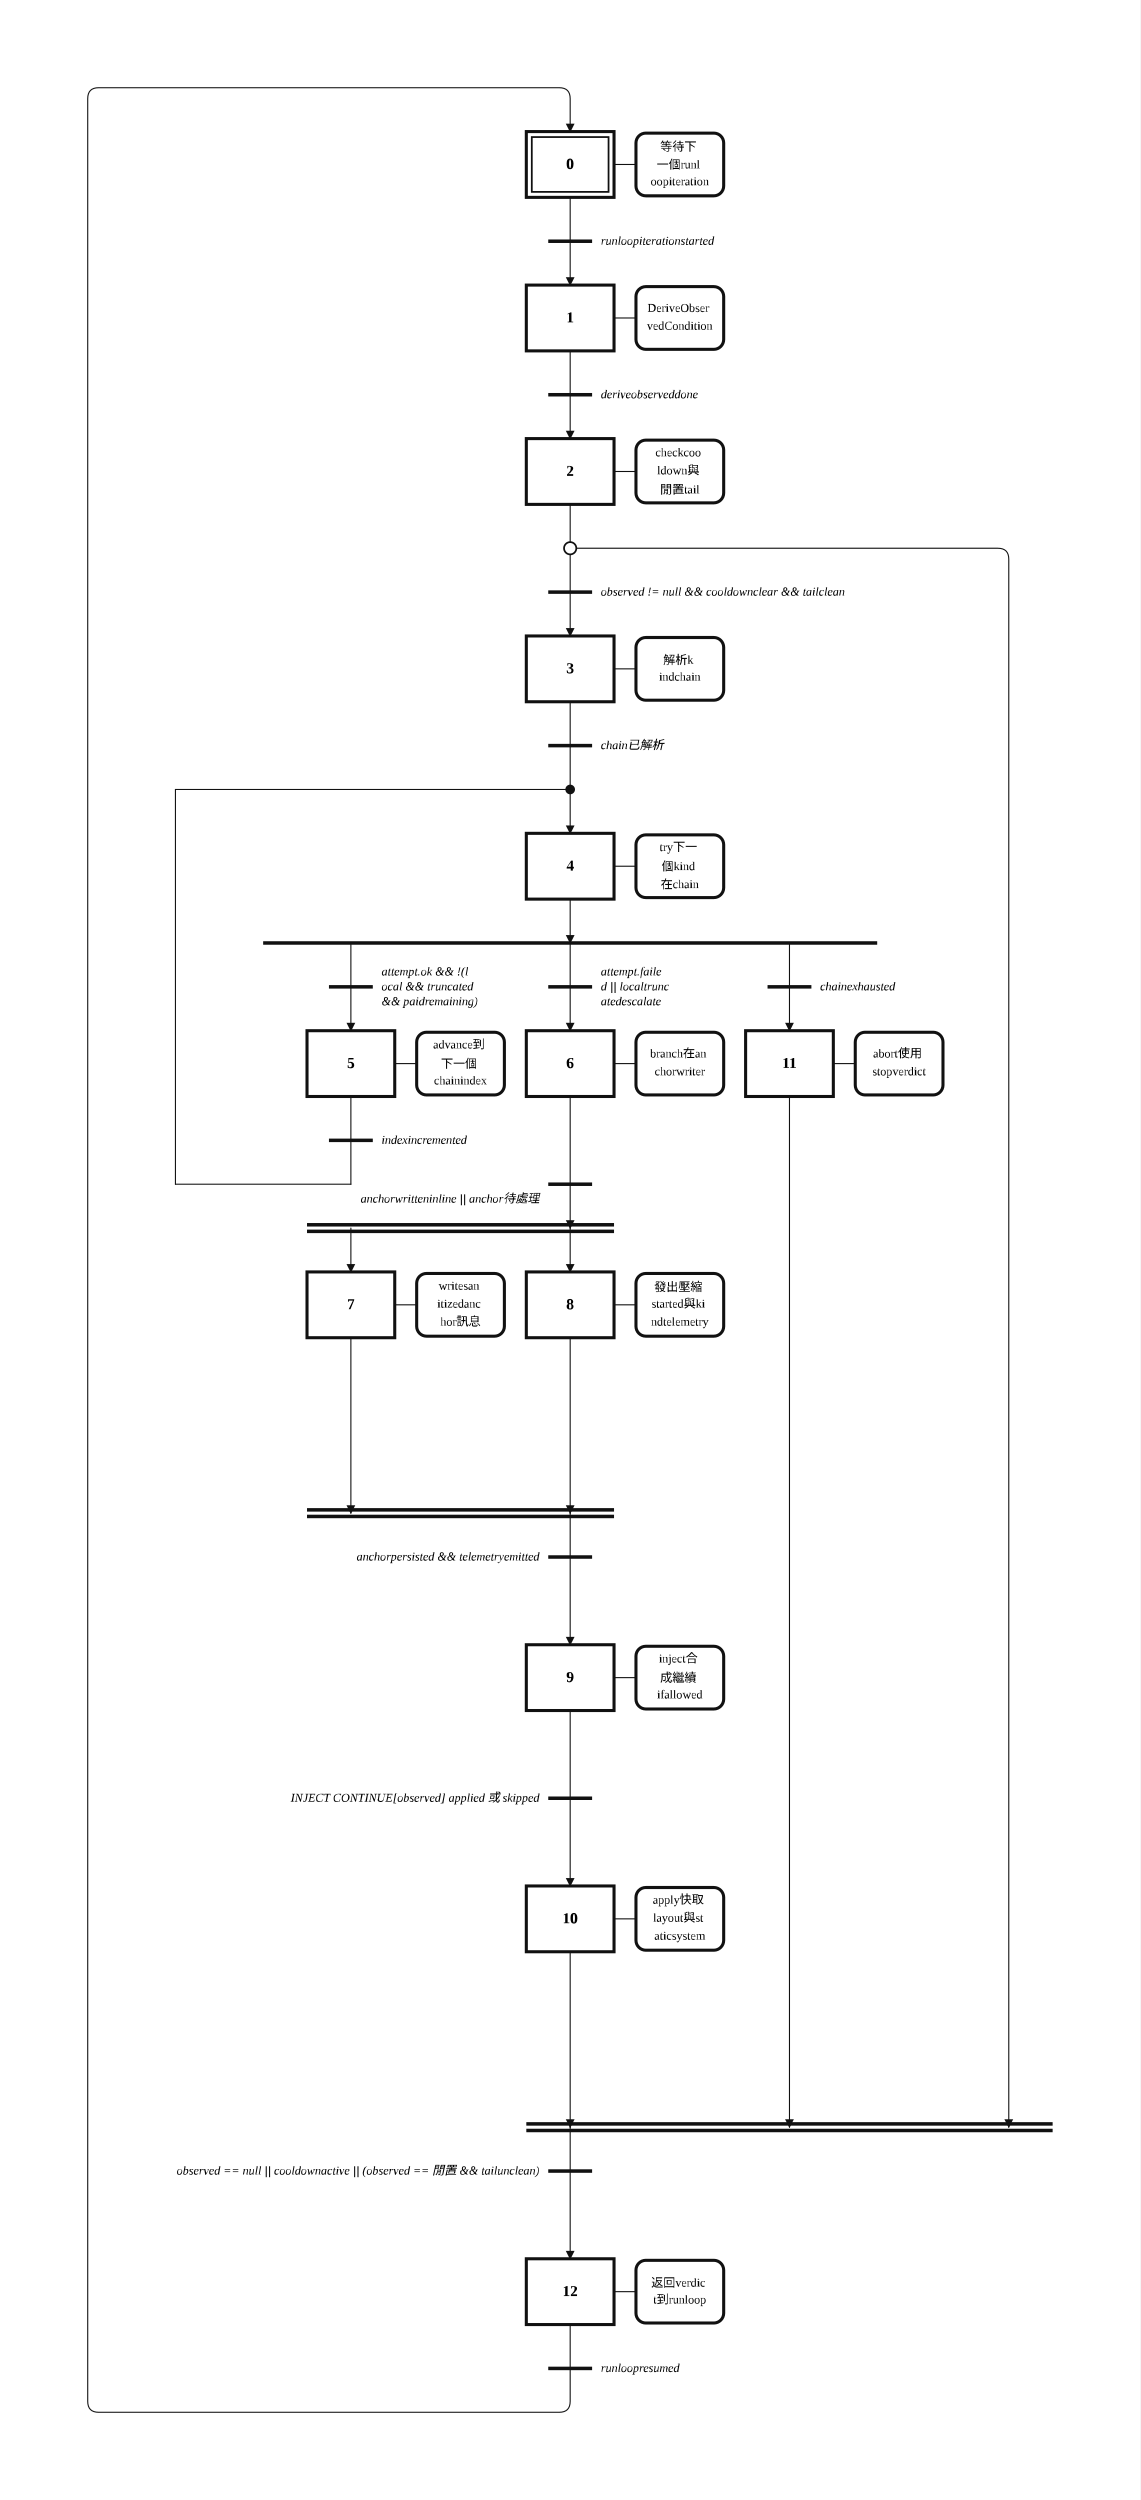
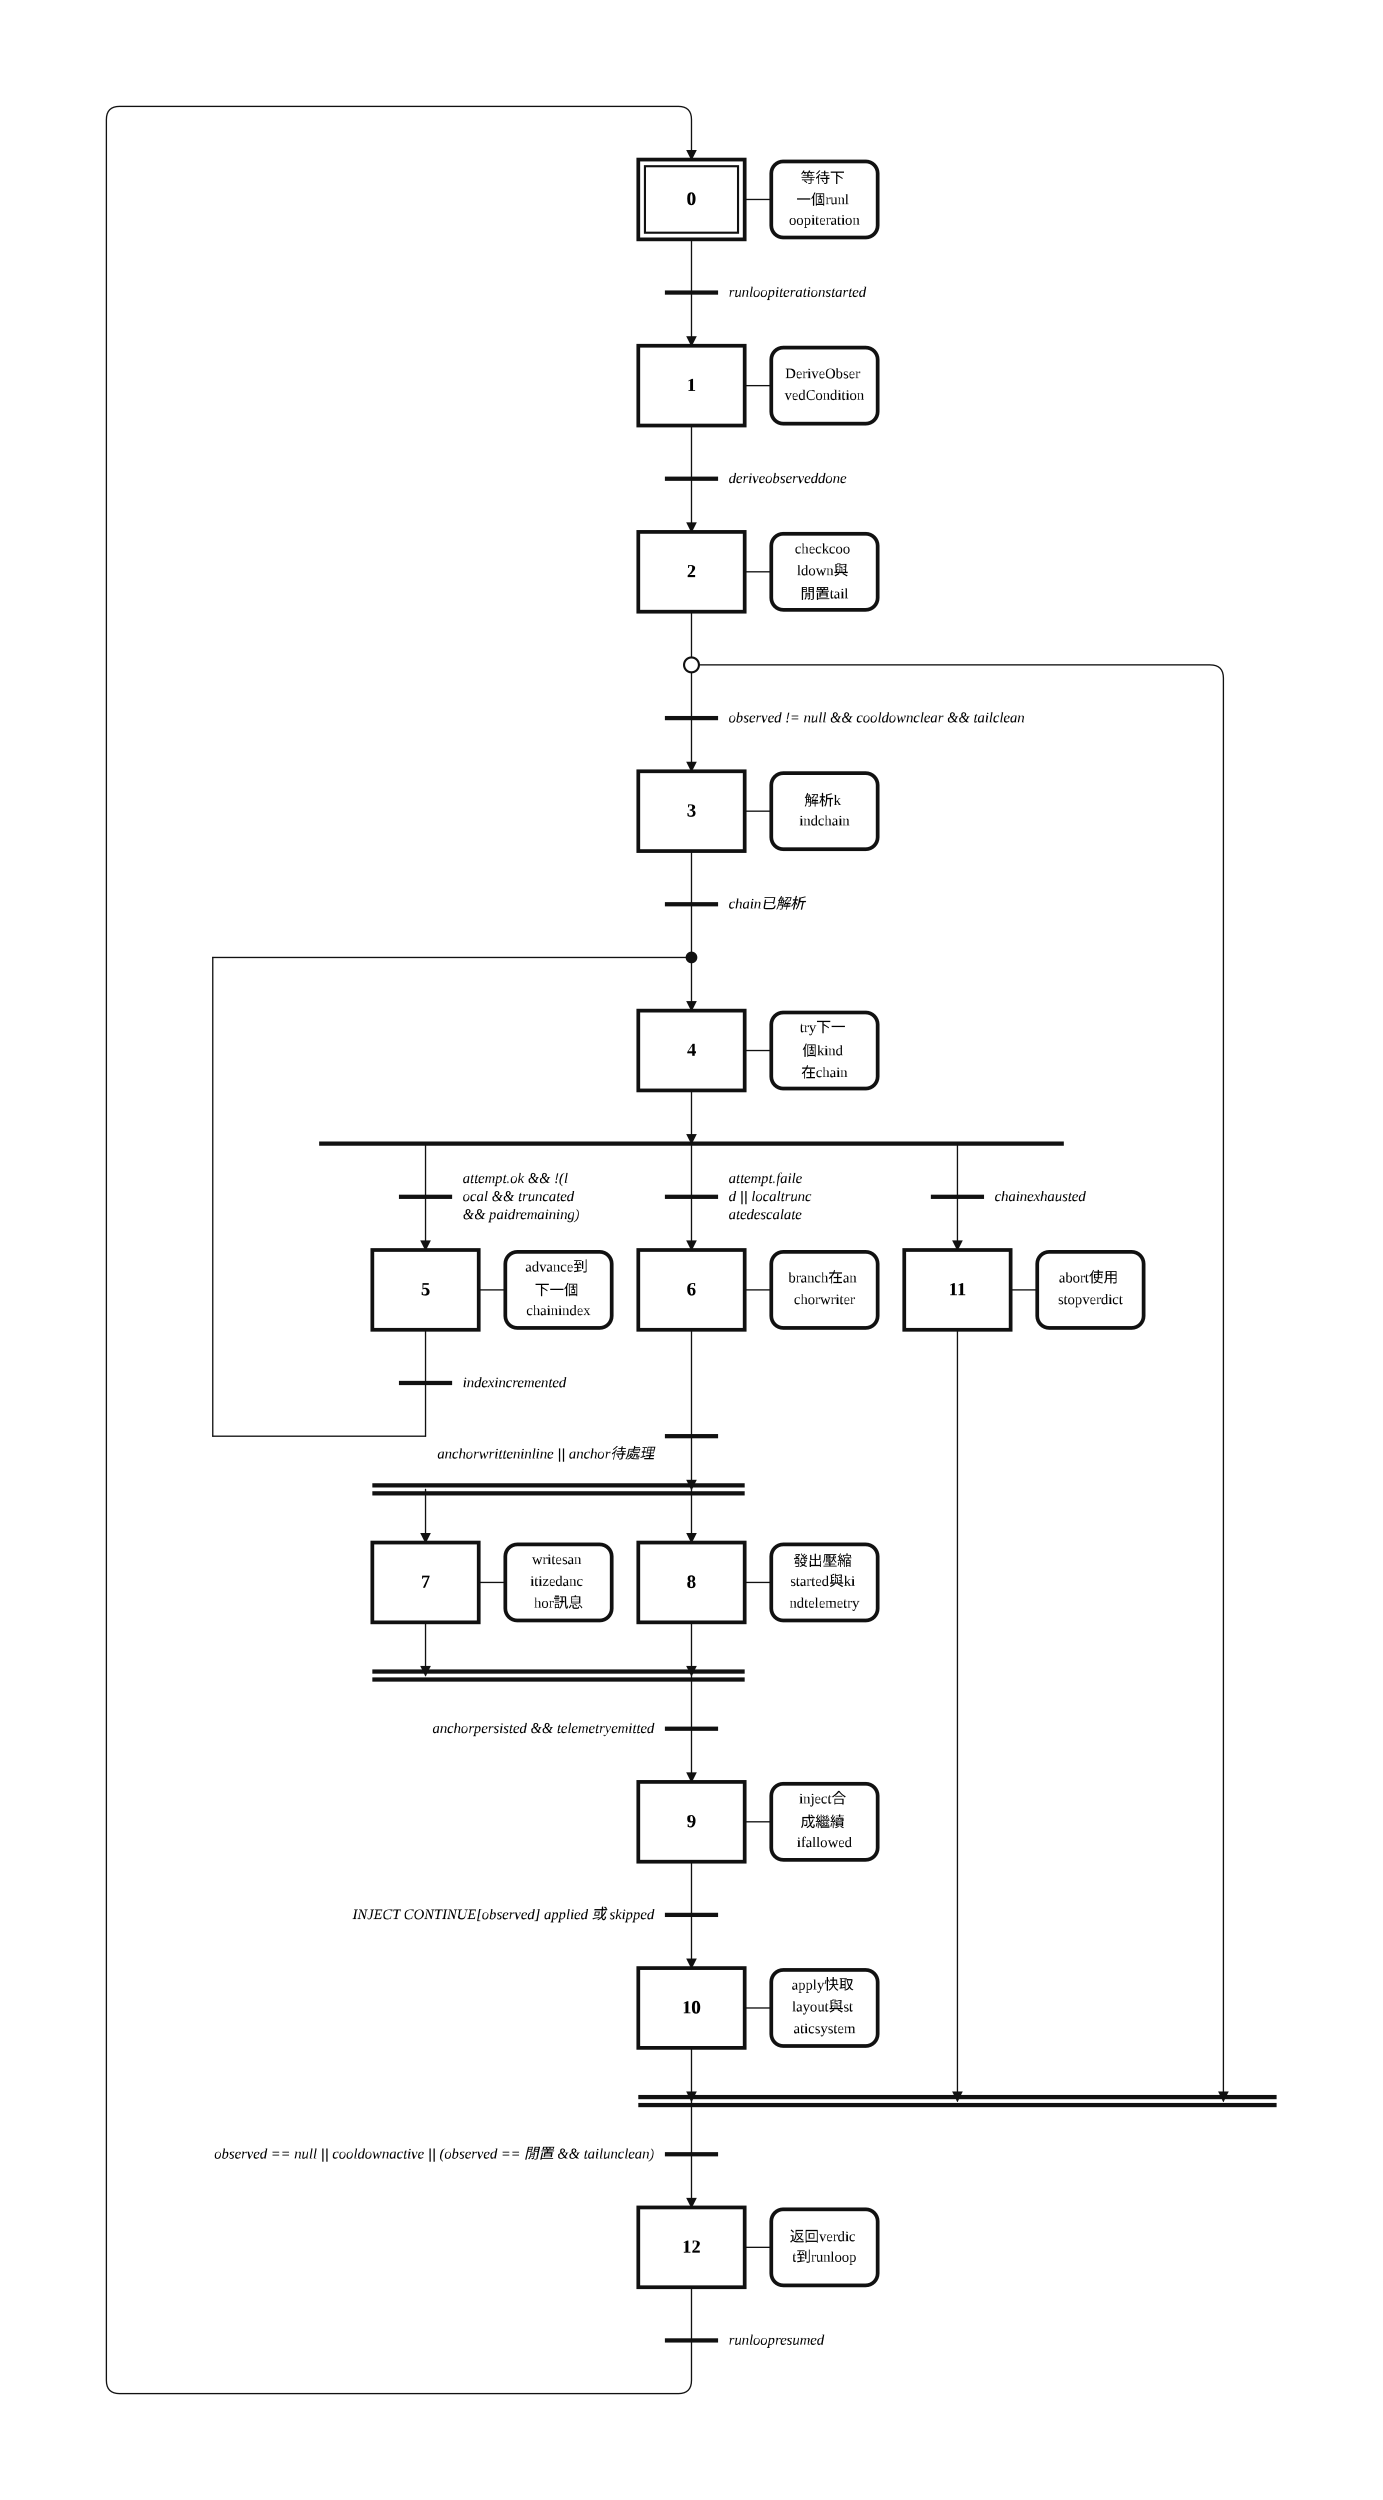
- <svg xmlns="http://www.w3.org/2000/svg" width="1040" height="2280" viewBox="-6.00 -2.00 52.00 114.00" role="img">
+ <svg xmlns="http://www.w3.org/2000/svg" width="1040" height="1880" viewBox="-6.00 -2.00 52.00 94.00" role="img">
  <style>
.step{fill:#fff;stroke:#111;stroke-width:.14}.step-inner{fill:none;stroke:#111;stroke-width:.08}
.action{fill:#fff;stroke:#111;stroke-width:.14}.gate{stroke:#111;stroke-width:.16}
.edge{fill:none;stroke:#111;stroke-width:.05;stroke-linecap:round;stroke-linejoin:round}.edge-arrow{marker-end:url(#arrow)}
.flyover-mask{stroke:#fff;stroke-width:.12;stroke-linecap:round}
.flyover{fill:none;stroke:#111;stroke-width:.05;stroke-linecap:round}
.junction{fill:#111;stroke:#111;stroke-width:0}.branch-junction{fill:#fff;stroke:#111;stroke-width:.08}
.assoc{stroke:#111;stroke-width:.05}.label{font:bold .7px 'Times New Roman', 'BiauKai', 'DFKai-SB', serif;text-anchor:middle;dominant-baseline:middle}
.action-label{font:.55px 'Times New Roman', 'BiauKai', 'DFKai-SB', serif;text-anchor:middle;dominant-baseline:middle}.gate-label{font:italic .55px 'Times New Roman', 'BiauKai', 'DFKai-SB', serif;text-anchor:start;dominant-baseline:middle}.gate-label-left{font:italic .55px 'Times New Roman', 'BiauKai', 'DFKai-SB', serif;text-anchor:end;dominant-baseline:middle}
</style>
  <defs>
    <marker id="arrow" markerWidth="0.4" markerHeight="0.4" refX="0.36" refY="0.2" orient="auto" markerUnits="userSpaceOnUse">
      <path d="M 0 0 L 0.4 0.2 L 0 0.4 z" fill="#111" />
    </marker>
  </defs>
-   <rect x="-6.00" y="-2.00" width="52.00" height="114.00" fill="white" />
+   <rect x="-6.00" y="-2.00" width="52.00" height="94.00" fill="white" />
  <path class="edge edge-arrow" d="M 20.00 32.00 L 20.00 36.00" />
  <path class="edge" d="M 20.00 7.00 L 20.00 9.00" />
  <path class="edge edge-arrow" d="M 20.00 9.00 L 20.00 11.00" />
  <path class="edge" d="M 20.00 14.00 L 20.00 16.00" />
  <path class="edge edge-arrow" d="M 20.00 16.00 L 20.00 18.00" />
  <path class="edge" d="M 20.00 21.00 L 20.00 23.00" />
  <path class="edge" d="M 20.00 23.00 L 20.00 25.00" />
  <path class="edge edge-arrow" d="M 20.00 25.00 L 20.00 27.00" />
-   <path class="edge edge-arrow" d="M 20.00 23.00 L 39.50 23.00 Q 40.00 23.00 40.00 23.50 L 40.00 95.00" />
-   <path class="edge edge-arrow" d="M 20.00 95.00 L 20.00 101.00" />
+   <path class="edge edge-arrow" d="M 20.00 23.00 L 39.50 23.00 Q 40.00 23.00 40.00 23.50 L 40.00 77.00" />
+   <path class="edge edge-arrow" d="M 20.00 77.00 L 20.00 81.00" />
  <path class="edge" d="M 20.00 30.00 L 20.00 32.00" />
  <path class="edge edge-arrow" d="M 20.00 39.00 L 20.00 41.00" />
  <path class="edge edge-arrow" d="M 10.00 41.00 L 10.00 45.00" />
  <path class="edge edge-arrow" d="M 20.00 41.00 L 20.00 45.00" />
  <path class="edge edge-arrow" d="M 30.00 41.00 L 30.00 45.00" />
  <path class="edge" d="M 10.00 48.00 L 10.00 50.00" />
  <path class="edge" d="M 10.00 50.00 L 10.00 52.00" />
  <path class="edge" d="M 10.00 52.00 L 2.00 52.00" />
  <path class="edge" d="M 2.00 52.00 L 2.00 34.00" />
  <path class="edge" d="M 2.00 34.00 L 20.00 34.00" />
  <path class="edge edge-arrow" d="M 20.00 48.00 L 20.00 54.00" />
  <path class="edge edge-arrow" d="M 10.00 54.00 L 10.00 56.00" />
  <path class="edge edge-arrow" d="M 20.00 54.00 L 20.00 56.00" />
-   <path class="edge edge-arrow" d="M 10.00 59.00 L 10.00 67.00" />
-   <path class="edge edge-arrow" d="M 20.00 67.00 L 20.00 73.00" />
-   <path class="edge edge-arrow" d="M 20.00 59.00 L 20.00 67.00" />
-   <path class="edge" d="M 20.00 76.00 L 20.00 80.00" />
-   <path class="edge edge-arrow" d="M 20.00 80.00 L 20.00 84.00" />
-   <path class="edge edge-arrow" d="M 20.00 87.00 L 20.00 95.00" />
-   <path class="edge edge-arrow" d="M 30.00 48.00 L 30.00 95.00" />
-   <path class="edge" d="M 20.00 104.00 L 20.00 106.00" />
-   <path class="edge edge-arrow" d="M 20.00 106.00 L 20.00 107.50 Q 20.00 108.00 19.50 108.00 L -1.50 108.00 Q -2.00 108.00 -2.00 107.50 L -2.00 2.50 Q -2.00 2.00 -1.50 2.00 L 19.50 2.00 Q 20.00 2.00 20.00 2.50 L 20.00 4.00" />
+   <path class="edge edge-arrow" d="M 10.00 59.00 L 10.00 61.00" />
+   <path class="edge edge-arrow" d="M 20.00 61.00 L 20.00 65.00" />
+   <path class="edge edge-arrow" d="M 20.00 59.00 L 20.00 61.00" />
+   <path class="edge" d="M 20.00 68.00 L 20.00 70.00" />
+   <path class="edge edge-arrow" d="M 20.00 70.00 L 20.00 72.00" />
+   <path class="edge edge-arrow" d="M 20.00 75.00 L 20.00 77.00" />
+   <path class="edge edge-arrow" d="M 30.00 48.00 L 30.00 77.00" />
+   <path class="edge" d="M 20.00 84.00 L 20.00 86.00" />
+   <path class="edge edge-arrow" d="M 20.00 86.00 L 20.00 87.50 Q 20.00 88.00 19.50 88.00 L -1.50 88.00 Q -2.00 88.00 -2.00 87.50 L -2.00 2.50 Q -2.00 2.00 -1.50 2.00 L 19.50 2.00 Q 20.00 2.00 20.00 2.50 L 20.00 4.00" />
  <rect class="step" x="18.00" y="4.00" width="4.00" height="3.00" />
  <rect class="step-inner" x="18.25" y="4.25" width="3.50" height="2.50" />
  <text class="label" x="20.00" y="5.50">0</text>
  <rect class="step" x="18.00" y="11.00" width="4.00" height="3.00" />
  <text class="label" x="20.00" y="12.50">1</text>
  <rect class="step" x="18.00" y="18.00" width="4.00" height="3.00" />
  <text class="label" x="20.00" y="19.50">2</text>
  <rect class="step" x="18.00" y="27.00" width="4.00" height="3.00" />
  <text class="label" x="20.00" y="28.50">3</text>
  <rect class="step" x="18.00" y="36.00" width="4.00" height="3.00" />
  <text class="label" x="20.00" y="37.50">4</text>
  <rect class="step" x="8.00" y="45.00" width="4.00" height="3.00" />
  <text class="label" x="10.00" y="46.50">5</text>
  <rect class="step" x="18.00" y="45.00" width="4.00" height="3.00" />
  <text class="label" x="20.00" y="46.50">6</text>
  <rect class="step" x="8.00" y="56.00" width="4.00" height="3.00" />
  <text class="label" x="10.00" y="57.50">7</text>
  <rect class="step" x="18.00" y="56.00" width="4.00" height="3.00" />
  <text class="label" x="20.00" y="57.50">8</text>
-   <rect class="step" x="18.00" y="73.00" width="4.00" height="3.00" />
-   <text class="label" x="20.00" y="74.50">9</text>
-   <rect class="step" x="18.00" y="84.00" width="4.00" height="3.00" />
-   <text class="label" x="20.00" y="85.50">10</text>
+   <rect class="step" x="18.00" y="65.00" width="4.00" height="3.00" />
+   <text class="label" x="20.00" y="66.50">9</text>
+   <rect class="step" x="18.00" y="72.00" width="4.00" height="3.00" />
+   <text class="label" x="20.00" y="73.50">10</text>
  <rect class="step" x="28.00" y="45.00" width="4.00" height="3.00" />
  <text class="label" x="30.00" y="46.50">11</text>
-   <rect class="step" x="18.00" y="101.00" width="4.00" height="3.00" />
-   <text class="label" x="20.00" y="102.50">12</text>
+   <rect class="step" x="18.00" y="81.00" width="4.00" height="3.00" />
+   <text class="label" x="20.00" y="82.50">12</text>
  <line class="assoc" x1="22.00" y1="5.50" x2="23.00" y2="5.50" />
  <rect class="action" x="23.00" y="4.07" width="4.00" height="2.86" rx="0.45" ry="0.45" />
  <text class="action-label" x="25.00" y="4.68">
    <tspan x="25.00" dy="0">等待下</tspan>
    <tspan x="25.00" dy="0.82">一個runl</tspan>
    <tspan x="25.00" dy="0.82">oopiteration</tspan>
  </text>
  <line class="assoc" x1="22.00" y1="12.50" x2="23.00" y2="12.50" />
  <rect class="action" x="23.00" y="11.07" width="4.00" height="2.86" rx="0.45" ry="0.45" />
  <text class="action-label" x="25.00" y="12.09">
    <tspan x="25.00" dy="0">DeriveObser</tspan>
    <tspan x="25.00" dy="0.82">vedCondition</tspan>
  </text>
  <line class="assoc" x1="22.00" y1="19.50" x2="23.00" y2="19.50" />
  <rect class="action" x="23.00" y="18.07" width="4.00" height="2.86" rx="0.45" ry="0.45" />
  <text class="action-label" x="25.00" y="18.68">
    <tspan x="25.00" dy="0">checkcoo</tspan>
    <tspan x="25.00" dy="0.82">ldown與</tspan>
    <tspan x="25.00" dy="0.82">閒置tail</tspan>
  </text>
  <line class="assoc" x1="22.00" y1="28.50" x2="23.00" y2="28.50" />
  <rect class="action" x="23.00" y="27.07" width="4.00" height="2.86" rx="0.45" ry="0.45" />
  <text class="action-label" x="25.00" y="28.09">
    <tspan x="25.00" dy="0">解析k</tspan>
    <tspan x="25.00" dy="0.82">indchain</tspan>
  </text>
  <line class="assoc" x1="22.00" y1="37.50" x2="23.00" y2="37.50" />
  <rect class="action" x="23.00" y="36.07" width="4.00" height="2.86" rx="0.45" ry="0.45" />
  <text class="action-label" x="25.00" y="36.68">
    <tspan x="25.00" dy="0">try下一</tspan>
    <tspan x="25.00" dy="0.82">個kind</tspan>
    <tspan x="25.00" dy="0.82">在chain</tspan>
  </text>
  <line class="assoc" x1="12.00" y1="46.50" x2="13.00" y2="46.50" />
  <rect class="action" x="13.00" y="45.07" width="4.00" height="2.86" rx="0.45" ry="0.45" />
  <text class="action-label" x="15.00" y="45.68">
    <tspan x="15.00" dy="0">advance到</tspan>
    <tspan x="15.00" dy="0.82">下一個</tspan>
    <tspan x="15.00" dy="0.82">chainindex</tspan>
  </text>
  <line class="assoc" x1="22.00" y1="46.50" x2="23.00" y2="46.50" />
  <rect class="action" x="23.00" y="45.07" width="4.00" height="2.86" rx="0.45" ry="0.45" />
  <text class="action-label" x="25.00" y="46.09">
    <tspan x="25.00" dy="0">branch在an</tspan>
    <tspan x="25.00" dy="0.82">chorwriter</tspan>
  </text>
  <line class="assoc" x1="12.00" y1="57.50" x2="13.00" y2="57.50" />
  <rect class="action" x="13.00" y="56.07" width="4.00" height="2.86" rx="0.45" ry="0.45" />
  <text class="action-label" x="15.00" y="56.68">
    <tspan x="15.00" dy="0">writesan</tspan>
    <tspan x="15.00" dy="0.82">itizedanc</tspan>
    <tspan x="15.00" dy="0.82">hor訊息</tspan>
  </text>
  <line class="assoc" x1="22.00" y1="57.50" x2="23.00" y2="57.50" />
  <rect class="action" x="23.00" y="56.07" width="4.00" height="2.86" rx="0.45" ry="0.45" />
  <text class="action-label" x="25.00" y="56.68">
    <tspan x="25.00" dy="0">發出壓縮</tspan>
    <tspan x="25.00" dy="0.82">started與ki</tspan>
    <tspan x="25.00" dy="0.82">ndtelemetry</tspan>
  </text>
-   <line class="assoc" x1="22.00" y1="74.50" x2="23.00" y2="74.50" />
-   <rect class="action" x="23.00" y="73.07" width="4.00" height="2.86" rx="0.45" ry="0.45" />
-   <text class="action-label" x="25.00" y="73.68">
+   <line class="assoc" x1="22.00" y1="66.50" x2="23.00" y2="66.50" />
+   <rect class="action" x="23.00" y="65.07" width="4.00" height="2.86" rx="0.45" ry="0.45" />
+   <text class="action-label" x="25.00" y="65.68">
    <tspan x="25.00" dy="0">inject合</tspan>
    <tspan x="25.00" dy="0.82">成繼續</tspan>
    <tspan x="25.00" dy="0.82">ifallowed</tspan>
  </text>
-   <line class="assoc" x1="22.00" y1="85.50" x2="23.00" y2="85.50" />
-   <rect class="action" x="23.00" y="84.07" width="4.00" height="2.86" rx="0.45" ry="0.45" />
-   <text class="action-label" x="25.00" y="84.68">
+   <line class="assoc" x1="22.00" y1="73.50" x2="23.00" y2="73.50" />
+   <rect class="action" x="23.00" y="72.07" width="4.00" height="2.86" rx="0.45" ry="0.45" />
+   <text class="action-label" x="25.00" y="72.68">
    <tspan x="25.00" dy="0">apply快取</tspan>
    <tspan x="25.00" dy="0.82">layout與st</tspan>
    <tspan x="25.00" dy="0.82">aticsystem</tspan>
  </text>
  <line class="assoc" x1="32.00" y1="46.50" x2="33.00" y2="46.50" />
  <rect class="action" x="33.00" y="45.07" width="4.00" height="2.86" rx="0.45" ry="0.45" />
  <text class="action-label" x="35.00" y="46.09">
    <tspan x="35.00" dy="0">abort使用</tspan>
    <tspan x="35.00" dy="0.82">stopverdict</tspan>
  </text>
-   <line class="assoc" x1="22.00" y1="102.50" x2="23.00" y2="102.50" />
-   <rect class="action" x="23.00" y="101.07" width="4.00" height="2.86" rx="0.45" ry="0.45" />
-   <text class="action-label" x="25.00" y="102.09">
+   <line class="assoc" x1="22.00" y1="82.50" x2="23.00" y2="82.50" />
+   <rect class="action" x="23.00" y="81.07" width="4.00" height="2.86" rx="0.45" ry="0.45" />
+   <text class="action-label" x="25.00" y="82.09">
    <tspan x="25.00" dy="0">返回verdic</tspan>
    <tspan x="25.00" dy="0.82">t到runloop</tspan>
  </text>
  <line class="gate" x1="19.00" y1="9.00" x2="21.00" y2="9.00" />
  <text class="gate-label" x="21.40" y="9.00">
    <tspan x="21.40" dy="0">runloopiterationstarted</tspan>
  </text>
  <line class="gate" x1="19.00" y1="16.00" x2="21.00" y2="16.00" />
  <text class="gate-label" x="21.40" y="16.00">
    <tspan x="21.40" dy="0">deriveobserveddone</tspan>
  </text>
  <line class="gate" x1="19.00" y1="25.00" x2="21.00" y2="25.00" />
  <text class="gate-label" x="21.40" y="25.00">
    <tspan x="21.40" dy="0">observed != null &amp;&amp; cooldownclear &amp;&amp; tailclean</tspan>
  </text>
-   <line class="gate" x1="18.00" y1="94.85" x2="42.00" y2="94.85" />
-   <line class="gate" x1="18.00" y1="95.15" x2="42.00" y2="95.15" />
+   <line class="gate" x1="18.00" y1="76.85" x2="42.00" y2="76.85" />
+   <line class="gate" x1="18.00" y1="77.15" x2="42.00" y2="77.15" />
  <line class="gate" x1="19.00" y1="32.00" x2="21.00" y2="32.00" />
  <text class="gate-label" x="21.40" y="32.00">
    <tspan x="21.40" dy="0">chain已解析</tspan>
  </text>
  <line class="gate" x1="6.00" y1="41.00" x2="34.00" y2="41.00" />
  <line class="gate" x1="9.00" y1="50.00" x2="11.00" y2="50.00" />
  <text class="gate-label" x="11.40" y="50.00">
    <tspan x="11.40" dy="0">indexincremented</tspan>
  </text>
  <line class="gate" x1="8.00" y1="53.85" x2="22.00" y2="53.85" />
  <line class="gate" x1="8.00" y1="54.15" x2="22.00" y2="54.15" />
-   <line class="gate" x1="8.00" y1="66.85" x2="22.00" y2="66.85" />
-   <line class="gate" x1="8.00" y1="67.15" x2="22.00" y2="67.15" />
-   <line class="gate" x1="19.00" y1="80.00" x2="21.00" y2="80.00" />
-   <text class="gate-label-left" x="18.60" y="80.00">
+   <line class="gate" x1="8.00" y1="60.85" x2="22.00" y2="60.85" />
+   <line class="gate" x1="8.00" y1="61.15" x2="22.00" y2="61.15" />
+   <line class="gate" x1="19.00" y1="70.00" x2="21.00" y2="70.00" />
+   <text class="gate-label-left" x="18.60" y="70.00">
    <tspan x="18.60" dy="0">INJECT CONTINUE[observed] applied 或 skipped</tspan>
  </text>
-   <line class="gate" x1="19.00" y1="106.00" x2="21.00" y2="106.00" />
-   <text class="gate-label" x="21.40" y="106.00">
+   <line class="gate" x1="19.00" y1="86.00" x2="21.00" y2="86.00" />
+   <text class="gate-label" x="21.40" y="86.00">
    <tspan x="21.40" dy="0">runloopresumed</tspan>
  </text>
-   <line class="gate" x1="19.00" y1="97.00" x2="21.00" y2="97.00" />
-   <text class="gate-label-left" x="18.60" y="97.00">
+   <line class="gate" x1="19.00" y1="79.00" x2="21.00" y2="79.00" />
+   <text class="gate-label-left" x="18.60" y="79.00">
    <tspan x="18.60" dy="0">observed == null || cooldownactive || (observed == 閒置 &amp;&amp; tailunclean)</tspan>
  </text>
  <line class="gate" x1="9.00" y1="43.00" x2="11.00" y2="43.00" />
  <text class="gate-label" x="11.40" y="42.32">
    <tspan x="11.40" dy="0">attempt.ok &amp;&amp; !(l</tspan>
    <tspan x="11.40" dy="0.68">ocal &amp;&amp; truncated</tspan>
    <tspan x="11.40" dy="0.68">&amp;&amp; paidremaining)</tspan>
  </text>
  <line class="gate" x1="19.00" y1="43.00" x2="21.00" y2="43.00" />
  <text class="gate-label" x="21.40" y="42.32">
    <tspan x="21.40" dy="0">attempt.faile</tspan>
    <tspan x="21.40" dy="0.68">d || localtrunc</tspan>
    <tspan x="21.40" dy="0.68">atedescalate</tspan>
  </text>
  <line class="gate" x1="29.00" y1="43.00" x2="31.00" y2="43.00" />
  <text class="gate-label" x="31.40" y="43.00">
    <tspan x="31.40" dy="0">chainexhausted</tspan>
  </text>
  <line class="gate" x1="19.00" y1="52.00" x2="21.00" y2="52.00" />
  <text class="gate-label-left" x="18.60" y="52.68">
    <tspan x="18.60" dy="0">anchorwritteninline || anchor待處理</tspan>
  </text>
-   <line class="gate" x1="19.00" y1="69.00" x2="21.00" y2="69.00" />
-   <text class="gate-label-left" x="18.60" y="69.00">
+   <line class="gate" x1="19.00" y1="63.00" x2="21.00" y2="63.00" />
+   <text class="gate-label-left" x="18.60" y="63.00">
    <tspan x="18.60" dy="0">anchorpersisted &amp;&amp; telemetryemitted</tspan>
  </text>
  <circle class="junction" cx="20.00" cy="34.00" r="0.22" />
  <circle class="branch-junction" cx="20.00" cy="23.00" r="0.28" />
</svg>
